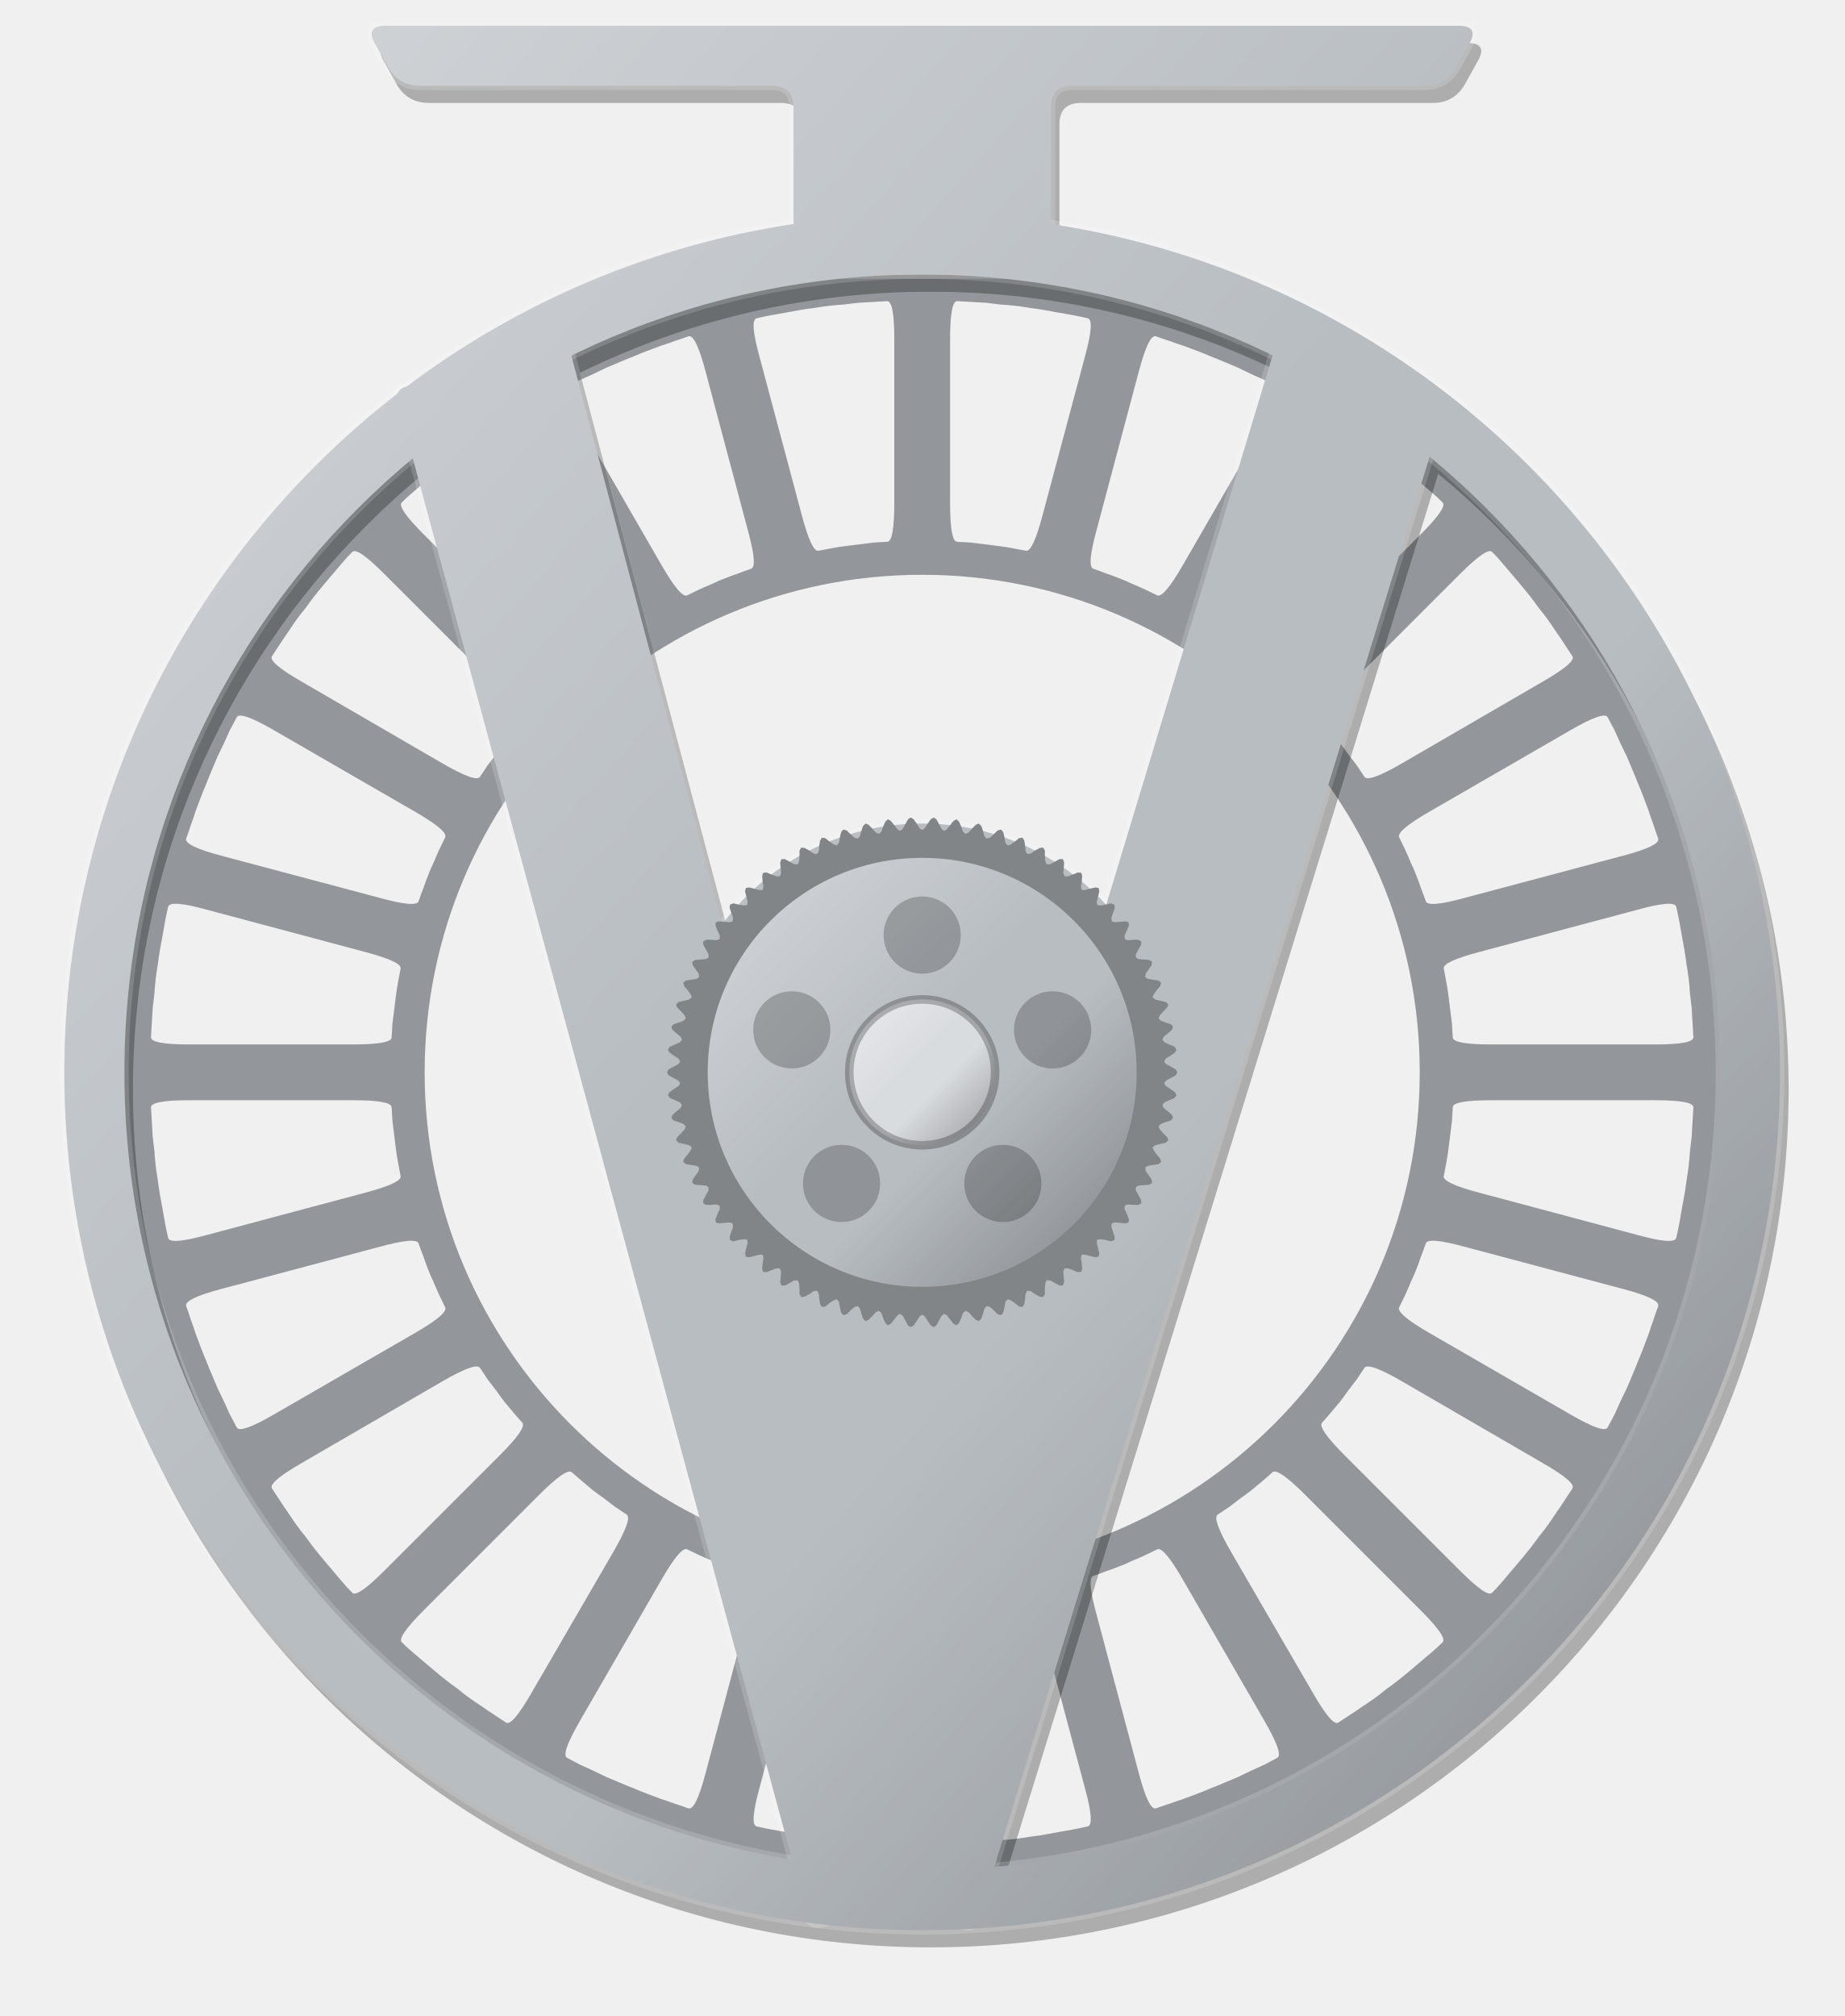
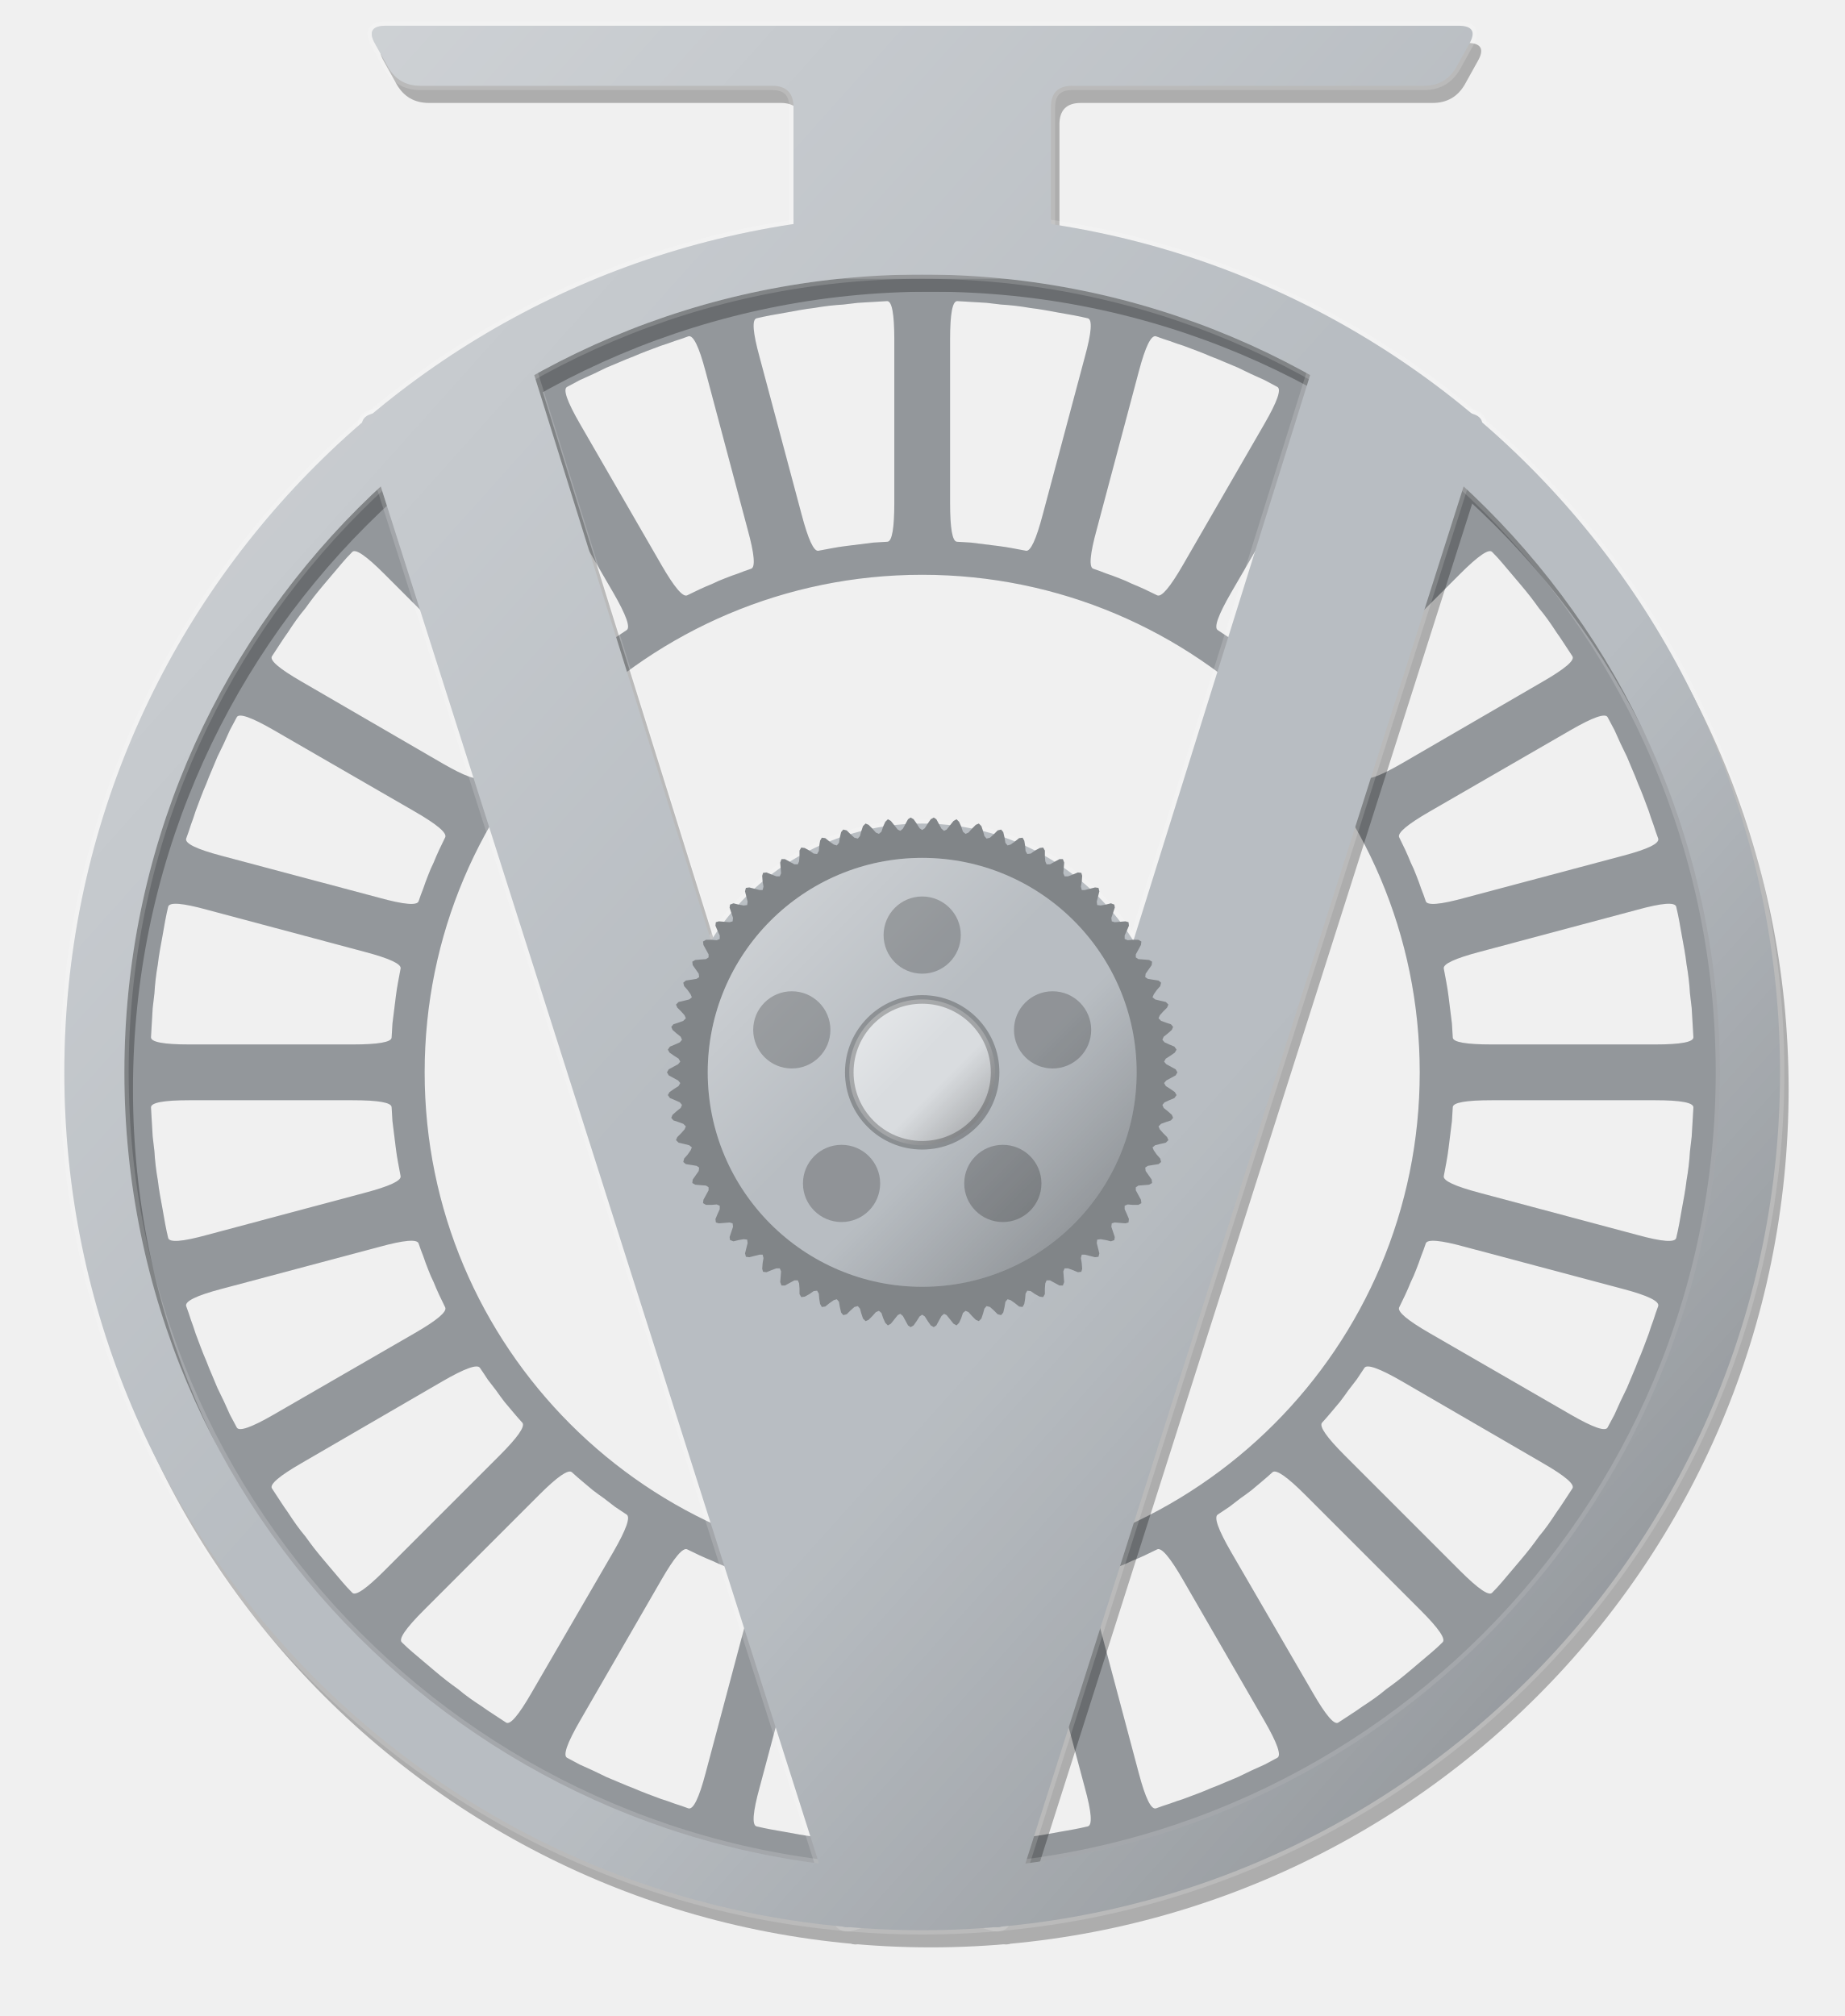
<svg xmlns="http://www.w3.org/2000/svg" viewBox="-215 -250 430 470" color="#b8bdc2">
  <defs>
    <linearGradient id="sheen" x1="0" y1="0" x2="1" y2="1">
      <stop offset="0" stop-color="#fff" stop-opacity=".4" />
      <stop offset=".45" stop-color="#fff" stop-opacity="0" />
      <stop offset=".6" stop-color="#000" stop-opacity="0" />
      <stop offset="1" stop-color="#000" stop-opacity=".3" />
    </linearGradient>
    <g id="back" fill-rule="evenodd">
      <path d="M-190 0a190 190 0 1 0 380 0a190 190 0 1 0 -380 0ZM-116 0a116 116 0 1 0 232 0a116 116 0 1 0 -232 0ZM6.5 -170.9Q6.5 -179.9 8.2 -179.8L8.2 -179.8Q9.9 -179.7 11.6 -179.6L11.6 -179.6Q13.3 -179.5 15 -179.4L15 -179.4Q16.7 -179.2 18.4 -179L18.4 -179Q20.1 -178.9 21.8 -178.7L21.8 -178.7Q23.5 -178.5 25.2 -178.2L25.2 -178.2Q26.9 -178 28.6 -177.7L28.6 -177.7Q30.2 -177.4 31.9 -177.1L31.9 -177.1Q33.6 -176.8 35.3 -176.5L35.3 -176.5Q36.9 -176.2 38.6 -175.8L38.6 -175.8Q40.3 -175.4 37.9 -166.7L28.1 -130Q25.8 -121.3 24.2 -121.6L24.2 -121.6Q22.6 -121.9 21 -122.2L21 -122.2Q19.4 -122.5 17.8 -122.7L17.8 -122.7Q16.2 -122.9 14.6 -123.1L14.6 -123.1Q13 -123.3 11.4 -123.5L11.4 -123.5Q9.7 -123.6 8.1 -123.7L8.1 -123.7Q6.5 -123.8 6.5 -132.8ZM50.5 -163.4Q52.8 -172.1 54.5 -171.6L54.5 -171.6Q56.1 -171 57.7 -170.5L57.7 -170.5Q59.3 -169.9 60.9 -169.4L60.9 -169.4Q62.5 -168.8 64.1 -168.2L64.1 -168.2Q65.7 -167.6 67.3 -166.9L67.3 -166.9Q68.9 -166.3 70.5 -165.6L70.5 -165.6Q72 -165 73.6 -164.3L73.6 -164.3Q75.1 -163.6 76.7 -162.8L76.7 -162.8Q78.2 -162.1 79.8 -161.4L79.8 -161.4Q81.3 -160.6 82.8 -159.8L82.8 -159.8Q84.3 -159 79.8 -151.2L60.8 -118.3Q56.3 -110.5 54.8 -111.2L54.8 -111.2Q53.4 -111.9 51.9 -112.6L51.9 -112.6Q50.4 -113.3 48.9 -113.9L48.9 -113.9Q47.5 -114.6 45.9 -115.2L45.9 -115.2Q44.4 -115.8 42.9 -116.3L42.9 -116.3Q41.4 -116.9 39.9 -117.4L39.9 -117.4Q38.3 -117.9 40.7 -126.6ZM91.1 -144.7Q95.6 -152.5 97 -151.6L97 -151.6Q98.4 -150.7 99.9 -149.7L99.9 -149.7Q101.3 -148.8 102.7 -147.8L102.7 -147.8Q104.1 -146.9 105.5 -145.9L105.5 -145.9Q106.9 -144.9 108.2 -143.8L108.2 -143.8Q109.6 -142.8 110.9 -141.8L110.9 -141.8Q112.3 -140.7 113.6 -139.6L113.6 -139.6Q114.9 -138.5 116.2 -137.4L116.2 -137.4Q117.5 -136.3 118.8 -135.2L118.8 -135.2Q120.1 -134.1 121.3 -132.9L121.3 -132.9Q122.6 -131.8 116.2 -125.4L89.3 -98.5Q83 -92.2 81.7 -93.2L81.7 -93.2Q80.5 -94.3 79.3 -95.3L79.3 -95.3Q78 -96.4 76.8 -97.4L76.8 -97.4Q75.5 -98.4 74.2 -99.3L74.2 -99.3Q72.9 -100.3 71.6 -101.3L71.6 -101.3Q70.2 -102.2 68.9 -103.1L68.9 -103.1Q67.5 -104 72 -111.8ZM125.4 -116.2Q131.8 -122.6 132.9 -121.3L132.9 -121.3Q134.1 -120.1 135.2 -118.8L135.2 -118.8Q136.3 -117.5 137.4 -116.2L137.4 -116.2Q138.5 -114.9 139.6 -113.6L139.6 -113.6Q140.7 -112.3 141.8 -110.9L141.8 -110.9Q142.8 -109.6 143.8 -108.2L143.8 -108.2Q144.9 -106.9 145.9 -105.5L145.9 -105.5Q146.9 -104.1 147.8 -102.7L147.8 -102.7Q148.8 -101.3 149.7 -99.9L149.7 -99.9Q150.7 -98.4 151.6 -97L151.6 -97Q152.5 -95.6 144.7 -91.1L111.8 -72Q104 -67.5 103.1 -68.9L103.1 -68.9Q102.2 -70.2 101.3 -71.6L101.3 -71.6Q100.3 -72.9 99.3 -74.2L99.3 -74.2Q98.4 -75.5 97.4 -76.8L97.4 -76.8Q96.4 -78 95.3 -79.3L95.3 -79.3Q94.3 -80.5 93.2 -81.7L93.2 -81.7Q92.2 -83 98.5 -89.3ZM151.2 -79.8Q159 -84.3 159.8 -82.8L159.8 -82.8Q160.6 -81.3 161.4 -79.8L161.4 -79.8Q162.1 -78.2 162.8 -76.7L162.8 -76.7Q163.6 -75.1 164.3 -73.6L164.3 -73.6Q165 -72 165.6 -70.5L165.6 -70.5Q166.3 -68.9 166.9 -67.3L166.9 -67.3Q167.6 -65.7 168.2 -64.1L168.2 -64.1Q168.8 -62.5 169.4 -60.9L169.4 -60.9Q169.9 -59.3 170.5 -57.7L170.5 -57.7Q171 -56.1 171.6 -54.5L171.6 -54.5Q172.1 -52.8 163.4 -50.5L126.6 -40.7Q117.9 -38.3 117.4 -39.9L117.4 -39.9Q116.9 -41.4 116.3 -42.9L116.3 -42.9Q115.8 -44.4 115.2 -45.9L115.2 -45.9Q114.6 -47.5 113.9 -48.9L113.9 -48.9Q113.3 -50.4 112.6 -51.9L112.6 -51.9Q111.9 -53.4 111.2 -54.8L111.2 -54.8Q110.5 -56.3 118.3 -60.8ZM166.7 -37.9Q175.4 -40.3 175.8 -38.6L175.8 -38.6Q176.2 -36.9 176.5 -35.3L176.5 -35.3Q176.8 -33.6 177.1 -31.9L177.1 -31.9Q177.4 -30.2 177.7 -28.6L177.7 -28.6Q178 -26.9 178.2 -25.2L178.2 -25.2Q178.5 -23.5 178.7 -21.8L178.7 -21.8Q178.9 -20.1 179 -18.4L179 -18.4Q179.2 -16.7 179.4 -15L179.4 -15Q179.5 -13.3 179.6 -11.6L179.6 -11.6Q179.7 -9.9 179.8 -8.2L179.8 -8.2Q179.9 -6.5 170.9 -6.5L132.8 -6.5Q123.8 -6.5 123.7 -8.1L123.7 -8.1Q123.6 -9.7 123.5 -11.4L123.5 -11.4Q123.3 -13 123.1 -14.6L123.1 -14.6Q122.9 -16.2 122.7 -17.8L122.7 -17.8Q122.5 -19.4 122.2 -21L122.2 -21Q121.9 -22.6 121.6 -24.2L121.6 -24.2Q121.3 -25.8 130 -28.1ZM170.9 6.5Q179.9 6.5 179.8 8.2L179.8 8.2Q179.7 9.9 179.6 11.6L179.6 11.6Q179.5 13.3 179.4 15L179.4 15Q179.2 16.7 179 18.4L179 18.4Q178.9 20.1 178.7 21.8L178.7 21.8Q178.5 23.5 178.2 25.2L178.2 25.2Q178 26.9 177.7 28.6L177.7 28.6Q177.4 30.2 177.1 31.9L177.1 31.9Q176.8 33.6 176.5 35.3L176.5 35.3Q176.2 36.9 175.8 38.6L175.8 38.6Q175.4 40.3 166.7 37.9L130 28.1Q121.3 25.8 121.6 24.2L121.6 24.2Q121.9 22.6 122.2 21L122.2 21Q122.5 19.4 122.7 17.8L122.7 17.8Q122.9 16.2 123.1 14.6L123.1 14.6Q123.3 13 123.5 11.4L123.5 11.4Q123.6 9.7 123.7 8.1L123.7 8.1Q123.8 6.5 132.8 6.5ZM163.4 50.5Q172.1 52.8 171.6 54.5L171.6 54.5Q171 56.1 170.5 57.7L170.5 57.7Q169.9 59.3 169.4 60.9L169.4 60.9Q168.8 62.5 168.2 64.1L168.2 64.1Q167.6 65.7 166.9 67.3L166.9 67.3Q166.3 68.9 165.6 70.5L165.6 70.5Q165 72 164.3 73.6L164.3 73.6Q163.6 75.1 162.8 76.7L162.8 76.7Q162.1 78.2 161.4 79.8L161.4 79.8Q160.6 81.3 159.8 82.8L159.8 82.8Q159 84.3 151.2 79.8L118.3 60.8Q110.5 56.3 111.2 54.8L111.2 54.8Q111.9 53.4 112.6 51.9L112.6 51.9Q113.3 50.4 113.9 48.9L113.9 48.9Q114.6 47.5 115.2 45.9L115.2 45.9Q115.8 44.4 116.3 42.9L116.3 42.9Q116.9 41.4 117.4 39.9L117.4 39.9Q117.9 38.3 126.6 40.7ZM144.7 91.1Q152.5 95.6 151.6 97L151.6 97Q150.7 98.4 149.7 99.9L149.7 99.9Q148.8 101.3 147.8 102.7L147.8 102.7Q146.9 104.1 145.9 105.5L145.9 105.5Q144.9 106.9 143.8 108.2L143.8 108.2Q142.8 109.6 141.8 110.9L141.8 110.9Q140.7 112.3 139.6 113.6L139.6 113.6Q138.5 114.9 137.4 116.2L137.4 116.2Q136.3 117.5 135.2 118.8L135.2 118.8Q134.1 120.1 132.9 121.3L132.9 121.3Q131.8 122.6 125.4 116.2L98.5 89.3Q92.2 83 93.2 81.7L93.2 81.7Q94.3 80.5 95.3 79.3L95.3 79.3Q96.4 78 97.4 76.8L97.4 76.8Q98.4 75.5 99.3 74.2L99.3 74.2Q100.3 72.9 101.3 71.6L101.3 71.6Q102.2 70.2 103.1 68.9L103.1 68.9Q104 67.5 111.8 72ZM116.2 125.4Q122.6 131.8 121.3 132.9L121.3 132.9Q120.1 134.1 118.8 135.2L118.8 135.2Q117.5 136.3 116.2 137.4L116.2 137.4Q114.9 138.5 113.6 139.6L113.6 139.6Q112.3 140.7 110.9 141.8L110.9 141.8Q109.6 142.8 108.2 143.8L108.2 143.8Q106.9 144.9 105.5 145.9L105.5 145.9Q104.1 146.9 102.7 147.8L102.7 147.8Q101.3 148.8 99.9 149.7L99.9 149.7Q98.4 150.7 97 151.6L97 151.6Q95.6 152.5 91.1 144.7L72 111.8Q67.5 104 68.9 103.1L68.9 103.1Q70.2 102.2 71.6 101.3L71.6 101.3Q72.9 100.3 74.2 99.3L74.2 99.3Q75.5 98.4 76.8 97.4L76.8 97.4Q78 96.4 79.3 95.3L79.3 95.3Q80.5 94.3 81.7 93.2L81.7 93.2Q83 92.2 89.3 98.5ZM79.8 151.2Q84.3 159 82.8 159.8L82.8 159.8Q81.3 160.6 79.8 161.4L79.8 161.4Q78.2 162.1 76.7 162.8L76.7 162.8Q75.1 163.6 73.6 164.3L73.6 164.3Q72 165 70.5 165.6L70.5 165.6Q68.9 166.3 67.3 166.9L67.3 166.9Q65.7 167.6 64.1 168.2L64.1 168.2Q62.5 168.8 60.9 169.4L60.9 169.4Q59.3 169.9 57.7 170.5L57.7 170.5Q56.1 171 54.5 171.6L54.5 171.6Q52.8 172.1 50.5 163.4L40.7 126.6Q38.3 117.9 39.9 117.4L39.9 117.4Q41.4 116.9 42.9 116.3L42.9 116.3Q44.4 115.8 45.9 115.2L45.9 115.2Q47.5 114.6 48.9 113.9L48.9 113.9Q50.4 113.3 51.9 112.6L51.9 112.6Q53.4 111.9 54.8 111.2L54.8 111.2Q56.3 110.5 60.8 118.3ZM37.9 166.7Q40.3 175.4 38.6 175.8L38.6 175.8Q36.9 176.2 35.3 176.5L35.3 176.5Q33.6 176.8 31.9 177.1L31.9 177.1Q30.2 177.4 28.6 177.7L28.6 177.7Q26.9 178 25.2 178.2L25.2 178.2Q23.5 178.5 21.8 178.7L21.8 178.7Q20.1 178.9 18.4 179L18.4 179Q16.7 179.2 15 179.4L15 179.4Q13.3 179.5 11.6 179.6L11.6 179.6Q9.9 179.7 8.2 179.8L8.2 179.8Q6.5 179.9 6.5 170.9L6.5 132.8Q6.5 123.8 8.1 123.7L8.1 123.7Q9.7 123.6 11.4 123.5L11.4 123.5Q13 123.3 14.6 123.1L14.6 123.1Q16.2 122.9 17.8 122.7L17.8 122.7Q19.4 122.5 21 122.2L21 122.2Q22.6 121.9 24.2 121.6L24.2 121.6Q25.8 121.3 28.1 130ZM-6.5 170.9Q-6.5 179.9 -8.2 179.8L-8.2 179.8Q-9.9 179.7 -11.6 179.6L-11.6 179.6Q-13.3 179.5 -15 179.4L-15 179.4Q-16.7 179.2 -18.4 179L-18.4 179Q-20.1 178.9 -21.8 178.7L-21.8 178.7Q-23.5 178.5 -25.2 178.2L-25.2 178.2Q-26.9 178 -28.6 177.7L-28.6 177.7Q-30.2 177.4 -31.9 177.1L-31.9 177.1Q-33.6 176.8 -35.3 176.5L-35.3 176.5Q-36.9 176.2 -38.6 175.8L-38.6 175.8Q-40.3 175.4 -37.9 166.7L-28.1 130Q-25.8 121.3 -24.2 121.6L-24.2 121.6Q-22.6 121.9 -21 122.2L-21 122.2Q-19.4 122.5 -17.8 122.7L-17.8 122.7Q-16.2 122.9 -14.6 123.1L-14.6 123.1Q-13 123.3 -11.4 123.5L-11.4 123.5Q-9.7 123.6 -8.1 123.7L-8.1 123.7Q-6.5 123.8 -6.5 132.8ZM-50.5 163.4Q-52.8 172.1 -54.5 171.6L-54.5 171.6Q-56.1 171 -57.7 170.5L-57.7 170.5Q-59.3 169.9 -60.9 169.4L-60.9 169.4Q-62.5 168.8 -64.1 168.2L-64.1 168.2Q-65.7 167.6 -67.3 166.9L-67.3 166.9Q-68.9 166.3 -70.5 165.6L-70.5 165.6Q-72 165 -73.6 164.3L-73.6 164.3Q-75.1 163.6 -76.7 162.8L-76.7 162.8Q-78.2 162.1 -79.8 161.4L-79.8 161.4Q-81.3 160.6 -82.8 159.8L-82.8 159.8Q-84.3 159 -79.8 151.2L-60.8 118.3Q-56.3 110.5 -54.8 111.2L-54.8 111.2Q-53.4 111.9 -51.9 112.6L-51.9 112.6Q-50.4 113.3 -48.9 113.9L-48.9 113.9Q-47.5 114.6 -45.9 115.2L-45.9 115.2Q-44.4 115.8 -42.9 116.3L-42.9 116.3Q-41.4 116.9 -39.9 117.4L-39.9 117.4Q-38.3 117.9 -40.7 126.6ZM-91.1 144.7Q-95.6 152.5 -97 151.6L-97 151.6Q-98.4 150.7 -99.9 149.7L-99.9 149.7Q-101.3 148.8 -102.7 147.8L-102.7 147.8Q-104.1 146.9 -105.5 145.9L-105.5 145.9Q-106.9 144.9 -108.2 143.8L-108.2 143.8Q-109.6 142.8 -110.9 141.8L-110.9 141.8Q-112.3 140.7 -113.6 139.6L-113.6 139.6Q-114.9 138.5 -116.2 137.4L-116.2 137.4Q-117.5 136.3 -118.8 135.2L-118.8 135.2Q-120.1 134.1 -121.3 132.9L-121.3 132.9Q-122.6 131.8 -116.2 125.4L-89.3 98.5Q-83 92.2 -81.7 93.2L-81.7 93.2Q-80.5 94.3 -79.3 95.3L-79.3 95.3Q-78 96.4 -76.8 97.4L-76.8 97.4Q-75.5 98.4 -74.2 99.3L-74.2 99.3Q-72.9 100.3 -71.6 101.3L-71.6 101.3Q-70.2 102.2 -68.9 103.1L-68.9 103.1Q-67.5 104 -72 111.8ZM-125.4 116.2Q-131.8 122.6 -132.9 121.3L-132.9 121.3Q-134.1 120.1 -135.2 118.8L-135.2 118.8Q-136.3 117.5 -137.4 116.2L-137.4 116.2Q-138.5 114.9 -139.6 113.6L-139.6 113.6Q-140.7 112.3 -141.8 110.9L-141.8 110.9Q-142.8 109.6 -143.8 108.2L-143.8 108.2Q-144.9 106.9 -145.9 105.5L-145.9 105.5Q-146.9 104.1 -147.8 102.7L-147.8 102.7Q-148.8 101.3 -149.7 99.9L-149.7 99.9Q-150.7 98.4 -151.6 97L-151.6 97Q-152.5 95.6 -144.7 91.1L-111.8 72Q-104 67.5 -103.1 68.9L-103.1 68.9Q-102.2 70.2 -101.3 71.6L-101.3 71.6Q-100.3 72.9 -99.3 74.2L-99.3 74.2Q-98.4 75.5 -97.4 76.8L-97.4 76.8Q-96.4 78 -95.3 79.3L-95.3 79.3Q-94.3 80.5 -93.2 81.7L-93.2 81.7Q-92.2 83 -98.5 89.3ZM-151.2 79.8Q-159 84.3 -159.8 82.8L-159.8 82.8Q-160.6 81.3 -161.4 79.8L-161.4 79.8Q-162.1 78.2 -162.8 76.7L-162.8 76.7Q-163.6 75.1 -164.3 73.6L-164.3 73.6Q-165 72 -165.6 70.5L-165.6 70.5Q-166.3 68.9 -166.9 67.3L-166.9 67.3Q-167.6 65.7 -168.2 64.1L-168.2 64.1Q-168.8 62.5 -169.4 60.9L-169.4 60.9Q-169.9 59.3 -170.5 57.7L-170.5 57.7Q-171 56.1 -171.6 54.5L-171.6 54.5Q-172.1 52.8 -163.4 50.5L-126.6 40.7Q-117.9 38.3 -117.4 39.9L-117.4 39.9Q-116.9 41.4 -116.3 42.9L-116.3 42.9Q-115.8 44.4 -115.2 45.9L-115.2 45.9Q-114.6 47.5 -113.9 48.9L-113.9 48.9Q-113.3 50.4 -112.6 51.9L-112.6 51.9Q-111.9 53.4 -111.2 54.8L-111.2 54.8Q-110.5 56.3 -118.3 60.8ZM-166.7 37.9Q-175.4 40.3 -175.8 38.6L-175.8 38.6Q-176.2 36.9 -176.5 35.3L-176.5 35.3Q-176.8 33.6 -177.1 31.9L-177.1 31.9Q-177.4 30.2 -177.7 28.6L-177.7 28.6Q-178 26.9 -178.2 25.2L-178.2 25.2Q-178.5 23.5 -178.7 21.8L-178.7 21.8Q-178.9 20.1 -179 18.4L-179 18.4Q-179.2 16.7 -179.4 15L-179.4 15Q-179.5 13.3 -179.6 11.6L-179.6 11.6Q-179.7 9.9 -179.8 8.2L-179.8 8.2Q-179.9 6.5 -170.9 6.5L-132.8 6.5Q-123.8 6.5 -123.7 8.1L-123.7 8.1Q-123.6 9.7 -123.5 11.4L-123.5 11.4Q-123.3 13 -123.1 14.6L-123.1 14.6Q-122.9 16.2 -122.7 17.8L-122.7 17.8Q-122.5 19.4 -122.2 21L-122.2 21Q-121.9 22.6 -121.6 24.2L-121.6 24.2Q-121.3 25.8 -130 28.1ZM-170.9 -6.5Q-179.9 -6.5 -179.8 -8.2L-179.8 -8.2Q-179.7 -9.9 -179.6 -11.6L-179.6 -11.6Q-179.5 -13.3 -179.4 -15L-179.4 -15Q-179.2 -16.7 -179 -18.4L-179 -18.4Q-178.9 -20.1 -178.7 -21.8L-178.7 -21.8Q-178.5 -23.5 -178.2 -25.2L-178.2 -25.2Q-178 -26.9 -177.7 -28.6L-177.7 -28.6Q-177.4 -30.2 -177.1 -31.9L-177.1 -31.9Q-176.8 -33.6 -176.5 -35.3L-176.5 -35.3Q-176.2 -36.9 -175.8 -38.6L-175.8 -38.6Q-175.4 -40.3 -166.7 -37.9L-130 -28.1Q-121.3 -25.8 -121.6 -24.2L-121.6 -24.2Q-121.9 -22.6 -122.2 -21L-122.2 -21Q-122.5 -19.4 -122.7 -17.8L-122.7 -17.8Q-122.9 -16.2 -123.1 -14.6L-123.1 -14.6Q-123.3 -13 -123.5 -11.4L-123.5 -11.4Q-123.6 -9.7 -123.7 -8.1L-123.7 -8.1Q-123.8 -6.5 -132.8 -6.5ZM-163.4 -50.5Q-172.1 -52.8 -171.6 -54.5L-171.6 -54.5Q-171 -56.1 -170.5 -57.7L-170.5 -57.7Q-169.9 -59.3 -169.4 -60.9L-169.4 -60.9Q-168.8 -62.5 -168.2 -64.1L-168.2 -64.1Q-167.6 -65.7 -166.9 -67.3L-166.9 -67.3Q-166.3 -68.9 -165.6 -70.5L-165.6 -70.5Q-165 -72 -164.3 -73.6L-164.3 -73.6Q-163.6 -75.1 -162.8 -76.7L-162.8 -76.7Q-162.1 -78.2 -161.4 -79.8L-161.4 -79.8Q-160.6 -81.3 -159.8 -82.8L-159.8 -82.8Q-159 -84.3 -151.2 -79.8L-118.3 -60.8Q-110.5 -56.3 -111.2 -54.8L-111.2 -54.8Q-111.9 -53.4 -112.6 -51.9L-112.6 -51.9Q-113.3 -50.4 -113.9 -48.9L-113.9 -48.9Q-114.6 -47.5 -115.2 -45.9L-115.2 -45.9Q-115.8 -44.4 -116.3 -42.9L-116.3 -42.9Q-116.9 -41.4 -117.4 -39.9L-117.4 -39.9Q-117.9 -38.3 -126.6 -40.7ZM-144.7 -91.1Q-152.5 -95.6 -151.6 -97L-151.6 -97Q-150.7 -98.4 -149.7 -99.9L-149.7 -99.9Q-148.8 -101.3 -147.8 -102.7L-147.8 -102.7Q-146.9 -104.1 -145.9 -105.5L-145.9 -105.5Q-144.9 -106.9 -143.8 -108.2L-143.8 -108.2Q-142.8 -109.6 -141.8 -110.9L-141.8 -110.9Q-140.7 -112.3 -139.6 -113.6L-139.6 -113.6Q-138.5 -114.9 -137.4 -116.2L-137.4 -116.2Q-136.3 -117.5 -135.2 -118.8L-135.2 -118.8Q-134.1 -120.1 -132.9 -121.3L-132.9 -121.3Q-131.8 -122.6 -125.4 -116.2L-98.5 -89.3Q-92.2 -83 -93.2 -81.7L-93.2 -81.7Q-94.3 -80.5 -95.3 -79.3L-95.3 -79.3Q-96.4 -78 -97.4 -76.8L-97.4 -76.8Q-98.4 -75.5 -99.3 -74.2L-99.3 -74.2Q-100.3 -72.9 -101.3 -71.6L-101.3 -71.6Q-102.2 -70.2 -103.1 -68.9L-103.1 -68.9Q-104 -67.5 -111.8 -72ZM-116.2 -125.4Q-122.6 -131.8 -121.3 -132.9L-121.3 -132.9Q-120.1 -134.1 -118.8 -135.2L-118.8 -135.2Q-117.5 -136.3 -116.2 -137.4L-116.2 -137.4Q-114.9 -138.5 -113.6 -139.6L-113.6 -139.6Q-112.3 -140.7 -110.9 -141.8L-110.9 -141.8Q-109.6 -142.8 -108.2 -143.8L-108.2 -143.8Q-106.9 -144.9 -105.5 -145.9L-105.5 -145.9Q-104.1 -146.9 -102.7 -147.8L-102.7 -147.8Q-101.3 -148.8 -99.9 -149.7L-99.9 -149.7Q-98.4 -150.7 -97 -151.6L-97 -151.6Q-95.6 -152.5 -91.1 -144.7L-72 -111.8Q-67.5 -104 -68.9 -103.1L-68.9 -103.1Q-70.2 -102.2 -71.6 -101.3L-71.6 -101.3Q-72.9 -100.3 -74.2 -99.3L-74.2 -99.3Q-75.5 -98.4 -76.8 -97.4L-76.8 -97.4Q-78 -96.4 -79.3 -95.3L-79.3 -95.3Q-80.5 -94.3 -81.7 -93.2L-81.7 -93.2Q-83 -92.2 -89.3 -98.5ZM-79.8 -151.2Q-84.3 -159 -82.8 -159.8L-82.8 -159.8Q-81.3 -160.6 -79.8 -161.4L-79.8 -161.4Q-78.2 -162.1 -76.7 -162.8L-76.7 -162.8Q-75.1 -163.6 -73.6 -164.3L-73.6 -164.3Q-72 -165 -70.5 -165.6L-70.5 -165.6Q-68.9 -166.3 -67.3 -166.9L-67.3 -166.9Q-65.7 -167.6 -64.1 -168.2L-64.1 -168.2Q-62.5 -168.8 -60.9 -169.4L-60.9 -169.4Q-59.3 -169.9 -57.7 -170.5L-57.7 -170.5Q-56.1 -171 -54.5 -171.6L-54.5 -171.6Q-52.8 -172.1 -50.5 -163.4L-40.7 -126.6Q-38.3 -117.9 -39.9 -117.4L-39.9 -117.4Q-41.4 -116.9 -42.9 -116.3L-42.9 -116.3Q-44.4 -115.8 -45.9 -115.2L-45.9 -115.2Q-47.5 -114.6 -48.9 -113.9L-48.9 -113.9Q-50.4 -113.3 -51.9 -112.6L-51.9 -112.6Q-53.4 -111.9 -54.8 -111.2L-54.8 -111.2Q-56.3 -110.5 -60.8 -118.3ZM-37.9 -166.7Q-40.3 -175.4 -38.6 -175.8L-38.6 -175.8Q-36.9 -176.2 -35.3 -176.5L-35.3 -176.5Q-33.6 -176.8 -31.9 -177.1L-31.9 -177.1Q-30.2 -177.4 -28.6 -177.7L-28.6 -177.7Q-26.9 -178 -25.2 -178.2L-25.2 -178.2Q-23.5 -178.5 -21.8 -178.7L-21.8 -178.7Q-20.1 -178.9 -18.4 -179L-18.4 -179Q-16.7 -179.2 -15 -179.4L-15 -179.4Q-13.3 -179.5 -11.6 -179.6L-11.6 -179.6Q-9.9 -179.7 -8.2 -179.8L-8.2 -179.8Q-6.5 -179.9 -6.5 -170.9L-6.5 -132.8Q-6.5 -123.8 -8.1 -123.7L-8.1 -123.7Q-9.7 -123.6 -11.4 -123.5L-11.4 -123.5Q-13 -123.3 -14.6 -123.1L-14.6 -123.1Q-16.2 -122.9 -17.8 -122.7L-17.8 -122.7Q-19.4 -122.5 -21 -122.2L-21 -122.2Q-22.6 -121.9 -24.2 -121.6L-24.2 -121.6Q-25.8 -121.3 -28.1 -130Z" />
    </g>
    <g id="body" fill-rule="evenodd">
      <path d="M-200 0a200 200 0 1 0 400 0a200 200 0 1 0 -400 0ZM-186 0a186 186 0 1 0 372 0a186 186 0 1 0 -372 0Z" />
      <path d="M-127.5 -239.7Q-130 -244 -125 -244L125 -244Q130 -244 127.5 -239.7L124.5 -234.3Q122 -230 117 -230L35 -230Q30 -230 30 -225L30 -191Q30 -186 25 -186L-25 -186Q-30 -186 -30 -191L-30 -225Q-30 -230 -35 -230L-117 -230Q-122 -230 -124.5 -234.3Z" />
-       <path d="M-120.2 -159.9Q-123.1 -159.1 -122.3 -156.2L-26.9 196.2Q-26.1 199.1 -23.2 198.3L9.7 189.5Q12.5 188.7 11.8 185.8L-81.8 -167.1Q-82.5 -170 -85.4 -169.2Z" />
-       <path d="M85.6 -169.8Q82.7 -170.7 81.9 -167.8L-25 185.2Q-25.9 188 -23 188.9L9.5 198.9Q12.4 199.7 13.2 196.9L122 -155.5Q122.9 -158.4 120 -159.3Z" />
-       <path d="M-60.3 -2.2Q-62 -10 -54 -10L44 -10Q52 -10 50.4 -2.2L13.6 178.2Q12 186 4 186L-12 186Q-20 186 -21.7 178.2Z" />
+       <path d="M-128.4 -153.5Q-131.3 -152.6 -130.4 -149.7L-20 197.2Q-19.1 200 -16.2 199.1L16.2 188.9Q19.1 188 18.2 185.1L-90.4 -162.4Q-91.2 -165.2 -94.1 -164.3Z" />
+       <path d="M94.1 -164.3Q91.2 -165.2 90.4 -162.4L-18.2 185.1Q-19.1 188 -16.2 188.9L16.2 199.1Q19.1 200 20 197.2L130.4 -149.7Q131.3 -152.6 128.4 -153.5Z" />
+       <path d="M-56.3 -2.2Q-58 -10 -50 -10L50 -10Q58 -10 56.3 -2.2L17.7 178.2Q16 186 8 186L-8 186Q-16 186 -17.7 178.2Z" />
      <path d="M-58 0a58 58 0 1 0 116 0a58 58 0 1 0 -116 0Z" />
    </g>
    <mask id="body-mask">
      <use href="#body" fill="#fff" />
    </mask>
  </defs>
  <use href="#back" fill="currentColor" />
  <use href="#back" fill="#000" opacity=".2" />
  <use href="#body" fill="#000" opacity=".28" transform="translate(2 4)" />
  <use href="#body" fill="none" stroke="#fff" stroke-opacity=".16" stroke-width="2" />
  <use href="#body" fill="currentColor" />
  <rect x="-215" y="-250" width="430" height="470" fill="url(#sheen)" mask="url(#body-mask)" />
  <path d="M59.5 0L59.1 0.7L58 1.3L56.9 1.9L56.4 2.5L56.8 3.2L57.9 3.9L58.9 4.6L59.3 5.3L58.8 6L57.6 6.5L56.5 7L56 7.6L56.3 8.3L57.3 9.1L58.2 9.9L58.5 10.6L58 11.2L56.8 11.6L55.7 12L55.1 12.6L55.4 13.3L56.2 14.2L57.1 15.1L57.4 15.8L56.8 16.4L55.5 16.7L54.3 17L53.7 17.5L54 18.2L54.7 19.2L55.5 20.1L55.7 20.9L55.1 21.4L53.8 21.6L52.6 21.8L52 22.2L52.1 23L52.8 24L53.5 25L53.6 25.8L52.9 26.2L51.7 26.3L50.4 26.4L49.8 26.8L49.8 27.5L50.4 28.6L51 29.7L51.1 30.5L50.4 30.9L49.1 30.9L47.9 30.8L47.2 31.1L47.2 31.9L47.7 33L48.2 34.2L48.1 35L47.4 35.2L46.1 35.1L44.9 35L44.2 35.2L44.1 36L44.5 37.2L44.9 38.4L44.8 39.1L44 39.4L42.8 39.1L41.6 38.9L40.8 39L40.7 39.8L41 41L41.3 42.2L41.1 43L40.3 43.1L39.1 42.8L37.9 42.5L37.2 42.5L37 43.3L37.2 44.5L37.3 45.8L37.1 46.5L36.3 46.6L35.1 46.1L34 45.7L33.2 45.7L32.9 46.4L33 47.7L33.1 48.9L32.8 49.7L32 49.7L30.9 49.1L29.8 48.5L29 48.5L28.7 49.2L28.6 50.4L28.6 51.7L28.2 52.4L27.4 52.3L26.3 51.7L25.3 51L24.5 50.9L24.1 51.6L24 52.8L23.8 54L23.4 54.7L22.6 54.6L21.6 53.8L20.6 53.1L19.9 52.9L19.4 53.5L19.2 54.7L18.9 56L18.4 56.6L17.6 56.4L16.7 55.5L15.8 54.7L15 54.5L14.5 55.1L14.2 56.2L13.8 57.4L13.2 58L12.5 57.7L11.6 56.8L10.8 55.9L10.1 55.6L9.5 56.1L9.1 57.3L8.6 58.4L8 59L7.3 58.6L6.5 57.6L5.7 56.6L5.1 56.3L4.5 56.8L3.9 57.9L3.3 59L2.7 59.4L2 59L1.3 58L0.6 56.9L0 56.5L-0.6 56.9L-1.3 58L-2 59L-2.7 59.4L-3.3 59L-3.9 57.9L-4.5 56.8L-5.1 56.3L-5.7 56.6L-6.5 57.6L-7.3 58.6L-8 59L-8.6 58.4L-9.1 57.3L-9.5 56.1L-10.1 55.6L-10.8 55.9L-11.6 56.8L-12.5 57.7L-13.2 58L-13.8 57.4L-14.2 56.2L-14.5 55.1L-15 54.5L-15.8 54.7L-16.7 55.5L-17.6 56.4L-18.4 56.6L-18.9 56L-19.2 54.7L-19.4 53.5L-19.9 52.9L-20.6 53.1L-21.6 53.8L-22.6 54.6L-23.4 54.7L-23.8 54L-24 52.8L-24.1 51.6L-24.5 50.9L-25.3 51L-26.3 51.7L-27.4 52.3L-28.2 52.4L-28.6 51.7L-28.6 50.4L-28.7 49.2L-29 48.5L-29.8 48.5L-30.9 49.1L-32 49.7L-32.8 49.7L-33.1 48.9L-33 47.7L-32.9 46.4L-33.2 45.7L-34 45.7L-35.1 46.1L-36.3 46.6L-37.1 46.5L-37.3 45.8L-37.2 44.5L-37 43.3L-37.2 42.5L-37.9 42.5L-39.1 42.8L-40.3 43.1L-41.1 43L-41.3 42.2L-41 41L-40.7 39.8L-40.8 39L-41.6 38.9L-42.8 39.1L-44 39.4L-44.8 39.1L-44.9 38.4L-44.5 37.2L-44.1 36L-44.2 35.2L-44.9 35L-46.1 35.1L-47.4 35.2L-48.1 35L-48.2 34.2L-47.7 33L-47.2 31.9L-47.2 31.1L-47.9 30.8L-49.1 30.9L-50.4 30.9L-51.1 30.5L-51 29.7L-50.4 28.6L-49.8 27.5L-49.8 26.8L-50.4 26.4L-51.7 26.3L-52.9 26.2L-53.6 25.8L-53.5 25L-52.8 24L-52.1 23L-52 22.2L-52.6 21.8L-53.8 21.6L-55.1 21.4L-55.7 20.9L-55.5 20.1L-54.7 19.2L-54 18.2L-53.7 17.5L-54.3 17L-55.5 16.7L-56.8 16.4L-57.4 15.8L-57.1 15.1L-56.2 14.2L-55.4 13.3L-55.1 12.6L-55.7 12L-56.8 11.6L-58 11.2L-58.5 10.6L-58.2 9.9L-57.3 9.1L-56.3 8.3L-56 7.6L-56.5 7L-57.6 6.5L-58.8 6L-59.3 5.3L-58.9 4.6L-57.9 3.9L-56.8 3.2L-56.4 2.5L-56.9 1.9L-58 1.3L-59.1 0.7L-59.5 0L-59.1 -0.7L-58 -1.3L-56.9 -1.9L-56.4 -2.5L-56.8 -3.2L-57.9 -3.9L-58.9 -4.6L-59.3 -5.3L-58.8 -6L-57.6 -6.5L-56.5 -7L-56 -7.6L-56.3 -8.3L-57.3 -9.1L-58.2 -9.9L-58.5 -10.6L-58 -11.2L-56.8 -11.6L-55.7 -12L-55.1 -12.6L-55.4 -13.3L-56.2 -14.2L-57.1 -15.1L-57.4 -15.8L-56.8 -16.4L-55.5 -16.7L-54.3 -17L-53.7 -17.5L-54 -18.2L-54.7 -19.2L-55.5 -20.1L-55.7 -20.9L-55.1 -21.4L-53.8 -21.6L-52.6 -21.8L-52 -22.2L-52.1 -23L-52.8 -24L-53.5 -25L-53.6 -25.8L-52.9 -26.2L-51.7 -26.3L-50.4 -26.4L-49.8 -26.8L-49.8 -27.5L-50.4 -28.6L-51 -29.7L-51.1 -30.5L-50.4 -30.9L-49.1 -30.9L-47.9 -30.8L-47.2 -31.1L-47.2 -31.9L-47.7 -33L-48.2 -34.2L-48.1 -35L-47.4 -35.2L-46.1 -35.1L-44.9 -35L-44.2 -35.2L-44.1 -36L-44.5 -37.2L-44.9 -38.4L-44.8 -39.1L-44 -39.4L-42.8 -39.1L-41.6 -38.9L-40.8 -39L-40.7 -39.8L-41 -41L-41.3 -42.2L-41.1 -43L-40.3 -43.1L-39.1 -42.8L-37.9 -42.5L-37.2 -42.5L-37 -43.3L-37.2 -44.5L-37.3 -45.8L-37.1 -46.5L-36.3 -46.6L-35.1 -46.1L-34 -45.7L-33.2 -45.7L-32.9 -46.4L-33 -47.7L-33.1 -48.9L-32.8 -49.7L-32 -49.7L-30.9 -49.1L-29.8 -48.5L-29 -48.5L-28.7 -49.2L-28.6 -50.4L-28.6 -51.7L-28.2 -52.4L-27.4 -52.3L-26.3 -51.7L-25.3 -51L-24.5 -50.9L-24.1 -51.6L-24 -52.8L-23.8 -54L-23.4 -54.7L-22.6 -54.6L-21.6 -53.8L-20.6 -53.1L-19.9 -52.9L-19.4 -53.5L-19.2 -54.7L-18.9 -56L-18.4 -56.6L-17.6 -56.4L-16.7 -55.5L-15.8 -54.7L-15 -54.5L-14.5 -55.1L-14.2 -56.2L-13.8 -57.4L-13.2 -58L-12.5 -57.7L-11.6 -56.8L-10.8 -55.9L-10.1 -55.6L-9.5 -56.1L-9.1 -57.3L-8.6 -58.4L-8 -59L-7.3 -58.6L-6.5 -57.6L-5.7 -56.6L-5.1 -56.3L-4.5 -56.8L-3.9 -57.9L-3.3 -59L-2.7 -59.4L-2 -59L-1.3 -58L-0.6 -56.9L0 -56.5L0.6 -56.9L1.3 -58L2 -59L2.7 -59.4L3.3 -59L3.9 -57.9L4.5 -56.8L5.1 -56.3L5.7 -56.6L6.5 -57.6L7.3 -58.6L8 -59L8.6 -58.4L9.1 -57.3L9.5 -56.1L10.1 -55.6L10.8 -55.9L11.6 -56.8L12.5 -57.7L13.2 -58L13.8 -57.4L14.2 -56.2L14.5 -55.1L15 -54.5L15.8 -54.7L16.7 -55.5L17.6 -56.4L18.4 -56.6L18.9 -56L19.2 -54.7L19.4 -53.5L19.9 -52.9L20.6 -53.1L21.6 -53.8L22.6 -54.6L23.4 -54.7L23.8 -54L24 -52.8L24.1 -51.6L24.5 -50.9L25.3 -51L26.3 -51.7L27.4 -52.3L28.2 -52.4L28.6 -51.7L28.6 -50.4L28.7 -49.2L29 -48.5L29.8 -48.5L30.9 -49.1L32 -49.7L32.8 -49.7L33.1 -48.9L33 -47.7L32.9 -46.4L33.2 -45.7L34 -45.7L35.1 -46.1L36.3 -46.6L37.1 -46.5L37.3 -45.8L37.2 -44.5L37 -43.3L37.2 -42.5L37.9 -42.5L39.1 -42.8L40.3 -43.1L41.1 -43L41.3 -42.2L41 -41L40.7 -39.8L40.8 -39L41.6 -38.9L42.8 -39.1L44 -39.4L44.8 -39.1L44.9 -38.4L44.5 -37.2L44.1 -36L44.2 -35.2L44.9 -35L46.1 -35.1L47.4 -35.2L48.1 -35L48.2 -34.2L47.7 -33L47.2 -31.9L47.2 -31.1L47.9 -30.8L49.1 -30.9L50.4 -30.9L51.1 -30.5L51 -29.7L50.4 -28.6L49.8 -27.5L49.8 -26.8L50.4 -26.4L51.7 -26.3L52.9 -26.2L53.6 -25.8L53.5 -25L52.8 -24L52.1 -23L52 -22.2L52.6 -21.8L53.8 -21.6L55.1 -21.4L55.7 -20.9L55.5 -20.1L54.7 -19.2L54 -18.2L53.7 -17.5L54.3 -17L55.5 -16.7L56.8 -16.4L57.4 -15.8L57.1 -15.1L56.2 -14.2L55.4 -13.3L55.1 -12.6L55.7 -12L56.8 -11.6L58 -11.2L58.5 -10.6L58.2 -9.9L57.3 -9.1L56.3 -8.3L56 -7.6L56.5 -7L57.6 -6.5L58.8 -6L59.3 -5.3L58.9 -4.6L57.9 -3.9L56.8 -3.2L56.4 -2.5L56.9 -1.9L58 -1.3L59.1 -0.7Z" fill="currentColor" />
  <path d="M59.5 0L59.1 0.7L58 1.3L56.9 1.9L56.4 2.5L56.8 3.2L57.9 3.9L58.9 4.6L59.3 5.3L58.8 6L57.6 6.5L56.5 7L56 7.6L56.3 8.3L57.3 9.1L58.2 9.9L58.5 10.6L58 11.2L56.8 11.6L55.7 12L55.1 12.6L55.4 13.3L56.2 14.2L57.1 15.1L57.4 15.8L56.8 16.4L55.5 16.7L54.3 17L53.7 17.5L54 18.2L54.7 19.2L55.5 20.1L55.7 20.9L55.1 21.4L53.8 21.6L52.6 21.8L52 22.2L52.1 23L52.8 24L53.5 25L53.6 25.8L52.9 26.2L51.7 26.3L50.4 26.4L49.8 26.8L49.8 27.5L50.4 28.6L51 29.7L51.1 30.5L50.4 30.9L49.1 30.9L47.9 30.8L47.2 31.1L47.2 31.9L47.7 33L48.2 34.2L48.1 35L47.4 35.2L46.1 35.1L44.9 35L44.2 35.2L44.1 36L44.5 37.2L44.9 38.4L44.8 39.1L44 39.4L42.8 39.1L41.6 38.9L40.8 39L40.7 39.8L41 41L41.3 42.2L41.1 43L40.3 43.1L39.1 42.8L37.9 42.5L37.2 42.5L37 43.3L37.2 44.5L37.3 45.8L37.1 46.5L36.3 46.6L35.1 46.1L34 45.7L33.2 45.7L32.9 46.4L33 47.7L33.1 48.9L32.8 49.7L32 49.7L30.9 49.1L29.8 48.5L29 48.5L28.7 49.2L28.6 50.4L28.6 51.7L28.2 52.4L27.4 52.3L26.3 51.7L25.3 51L24.5 50.9L24.1 51.6L24 52.8L23.8 54L23.4 54.7L22.6 54.6L21.6 53.8L20.6 53.1L19.9 52.9L19.4 53.5L19.2 54.7L18.9 56L18.4 56.6L17.6 56.4L16.7 55.5L15.8 54.7L15 54.5L14.5 55.1L14.2 56.2L13.8 57.4L13.2 58L12.5 57.7L11.6 56.8L10.8 55.9L10.1 55.6L9.5 56.1L9.1 57.3L8.6 58.4L8 59L7.3 58.6L6.5 57.6L5.7 56.6L5.1 56.3L4.5 56.8L3.9 57.9L3.3 59L2.7 59.4L2 59L1.3 58L0.6 56.9L0 56.5L-0.6 56.9L-1.3 58L-2 59L-2.7 59.4L-3.3 59L-3.9 57.9L-4.5 56.8L-5.1 56.3L-5.7 56.6L-6.5 57.6L-7.3 58.6L-8 59L-8.6 58.4L-9.1 57.3L-9.5 56.1L-10.1 55.6L-10.8 55.9L-11.6 56.8L-12.5 57.7L-13.2 58L-13.8 57.4L-14.2 56.2L-14.5 55.1L-15 54.5L-15.8 54.7L-16.7 55.5L-17.6 56.4L-18.4 56.6L-18.9 56L-19.2 54.7L-19.4 53.5L-19.9 52.9L-20.6 53.1L-21.6 53.8L-22.6 54.6L-23.4 54.7L-23.8 54L-24 52.8L-24.1 51.6L-24.5 50.9L-25.3 51L-26.3 51.7L-27.4 52.3L-28.2 52.4L-28.6 51.7L-28.6 50.4L-28.7 49.2L-29 48.5L-29.8 48.5L-30.9 49.1L-32 49.7L-32.8 49.7L-33.1 48.9L-33 47.7L-32.9 46.4L-33.2 45.7L-34 45.7L-35.1 46.1L-36.3 46.6L-37.1 46.5L-37.3 45.8L-37.2 44.5L-37 43.3L-37.2 42.5L-37.9 42.5L-39.1 42.8L-40.3 43.1L-41.1 43L-41.3 42.2L-41 41L-40.7 39.8L-40.8 39L-41.6 38.9L-42.8 39.1L-44 39.4L-44.8 39.1L-44.9 38.4L-44.5 37.2L-44.1 36L-44.2 35.2L-44.9 35L-46.1 35.1L-47.4 35.2L-48.1 35L-48.2 34.2L-47.7 33L-47.2 31.9L-47.2 31.1L-47.9 30.8L-49.1 30.9L-50.4 30.9L-51.1 30.5L-51 29.7L-50.4 28.6L-49.8 27.5L-49.8 26.8L-50.4 26.4L-51.7 26.3L-52.9 26.2L-53.6 25.8L-53.5 25L-52.8 24L-52.1 23L-52 22.2L-52.6 21.8L-53.8 21.6L-55.1 21.4L-55.7 20.9L-55.5 20.1L-54.7 19.2L-54 18.2L-53.7 17.5L-54.3 17L-55.5 16.7L-56.8 16.4L-57.4 15.8L-57.1 15.1L-56.2 14.2L-55.4 13.3L-55.1 12.6L-55.7 12L-56.8 11.6L-58 11.2L-58.5 10.6L-58.2 9.9L-57.3 9.1L-56.3 8.3L-56 7.6L-56.5 7L-57.6 6.5L-58.8 6L-59.3 5.3L-58.9 4.6L-57.9 3.9L-56.8 3.2L-56.4 2.5L-56.9 1.9L-58 1.3L-59.1 0.7L-59.5 0L-59.1 -0.7L-58 -1.3L-56.9 -1.9L-56.4 -2.5L-56.8 -3.2L-57.9 -3.9L-58.9 -4.6L-59.3 -5.3L-58.8 -6L-57.6 -6.5L-56.5 -7L-56 -7.6L-56.3 -8.3L-57.3 -9.1L-58.2 -9.9L-58.5 -10.6L-58 -11.2L-56.8 -11.6L-55.7 -12L-55.1 -12.6L-55.4 -13.3L-56.2 -14.2L-57.1 -15.1L-57.4 -15.8L-56.8 -16.4L-55.5 -16.7L-54.3 -17L-53.7 -17.5L-54 -18.2L-54.7 -19.2L-55.5 -20.1L-55.7 -20.9L-55.1 -21.4L-53.8 -21.6L-52.6 -21.8L-52 -22.2L-52.1 -23L-52.8 -24L-53.5 -25L-53.6 -25.8L-52.9 -26.2L-51.7 -26.3L-50.4 -26.4L-49.8 -26.8L-49.8 -27.5L-50.4 -28.6L-51 -29.7L-51.1 -30.5L-50.4 -30.9L-49.1 -30.9L-47.9 -30.8L-47.2 -31.1L-47.2 -31.9L-47.7 -33L-48.2 -34.2L-48.1 -35L-47.4 -35.2L-46.1 -35.1L-44.9 -35L-44.2 -35.2L-44.1 -36L-44.5 -37.2L-44.9 -38.4L-44.8 -39.1L-44 -39.4L-42.8 -39.1L-41.6 -38.9L-40.8 -39L-40.7 -39.8L-41 -41L-41.3 -42.2L-41.1 -43L-40.3 -43.1L-39.1 -42.8L-37.9 -42.5L-37.2 -42.5L-37 -43.3L-37.2 -44.5L-37.3 -45.8L-37.1 -46.5L-36.3 -46.6L-35.1 -46.1L-34 -45.7L-33.2 -45.7L-32.9 -46.4L-33 -47.7L-33.1 -48.9L-32.8 -49.7L-32 -49.7L-30.9 -49.1L-29.8 -48.5L-29 -48.5L-28.7 -49.2L-28.6 -50.4L-28.6 -51.7L-28.2 -52.4L-27.4 -52.3L-26.3 -51.7L-25.3 -51L-24.5 -50.9L-24.1 -51.6L-24 -52.8L-23.8 -54L-23.4 -54.7L-22.6 -54.6L-21.6 -53.8L-20.6 -53.1L-19.9 -52.9L-19.4 -53.5L-19.2 -54.7L-18.9 -56L-18.4 -56.6L-17.6 -56.4L-16.7 -55.5L-15.8 -54.7L-15 -54.5L-14.5 -55.1L-14.2 -56.2L-13.8 -57.4L-13.2 -58L-12.5 -57.7L-11.6 -56.8L-10.8 -55.9L-10.1 -55.6L-9.5 -56.1L-9.1 -57.3L-8.6 -58.4L-8 -59L-7.3 -58.6L-6.5 -57.6L-5.7 -56.6L-5.1 -56.3L-4.5 -56.8L-3.9 -57.9L-3.3 -59L-2.7 -59.4L-2 -59L-1.3 -58L-0.6 -56.9L0 -56.5L0.6 -56.9L1.3 -58L2 -59L2.7 -59.4L3.3 -59L3.9 -57.9L4.5 -56.8L5.1 -56.3L5.7 -56.6L6.5 -57.6L7.3 -58.6L8 -59L8.6 -58.4L9.1 -57.3L9.5 -56.1L10.1 -55.6L10.8 -55.9L11.6 -56.8L12.5 -57.7L13.2 -58L13.8 -57.4L14.2 -56.2L14.5 -55.1L15 -54.5L15.8 -54.7L16.7 -55.5L17.6 -56.4L18.4 -56.6L18.9 -56L19.2 -54.7L19.4 -53.5L19.9 -52.9L20.6 -53.1L21.6 -53.8L22.6 -54.6L23.4 -54.7L23.8 -54L24 -52.8L24.1 -51.6L24.5 -50.9L25.3 -51L26.3 -51.7L27.4 -52.3L28.2 -52.4L28.6 -51.7L28.6 -50.4L28.7 -49.2L29 -48.5L29.8 -48.5L30.9 -49.1L32 -49.7L32.8 -49.7L33.1 -48.9L33 -47.7L32.9 -46.4L33.2 -45.7L34 -45.7L35.1 -46.1L36.3 -46.6L37.1 -46.5L37.3 -45.8L37.2 -44.5L37 -43.3L37.2 -42.5L37.9 -42.5L39.1 -42.8L40.3 -43.1L41.1 -43L41.3 -42.2L41 -41L40.7 -39.8L40.8 -39L41.6 -38.9L42.8 -39.1L44 -39.4L44.8 -39.1L44.9 -38.4L44.5 -37.2L44.1 -36L44.2 -35.2L44.9 -35L46.1 -35.1L47.4 -35.2L48.1 -35L48.2 -34.2L47.7 -33L47.2 -31.9L47.2 -31.1L47.9 -30.8L49.1 -30.9L50.4 -30.9L51.1 -30.5L51 -29.7L50.4 -28.6L49.8 -27.5L49.8 -26.8L50.4 -26.4L51.7 -26.3L52.9 -26.2L53.6 -25.8L53.5 -25L52.8 -24L52.1 -23L52 -22.2L52.6 -21.8L53.8 -21.6L55.1 -21.4L55.7 -20.9L55.5 -20.1L54.7 -19.2L54 -18.2L53.7 -17.5L54.3 -17L55.5 -16.7L56.8 -16.4L57.4 -15.8L57.1 -15.1L56.2 -14.2L55.4 -13.3L55.1 -12.6L55.7 -12L56.8 -11.6L58 -11.2L58.5 -10.6L58.2 -9.9L57.3 -9.1L56.3 -8.3L56 -7.6L56.5 -7L57.6 -6.5L58.8 -6L59.3 -5.3L58.9 -4.6L57.9 -3.9L56.8 -3.2L56.4 -2.5L56.9 -1.9L58 -1.3L59.1 -0.7Z" fill="#000" fill-opacity=".3" />
  <circle r="50" fill="currentColor" />
  <circle r="50" fill="url(#sheen)" />
  <circle cx="0" cy="-32" r="9" fill="#000" fill-opacity=".22" />
  <circle cx="30.4" cy="-9.9" r="9" fill="#000" fill-opacity=".22" />
  <circle cx="18.8" cy="25.9" r="9" fill="#000" fill-opacity=".22" />
  <circle cx="-18.8" cy="25.9" r="9" fill="#000" fill-opacity=".22" />
  <circle cx="-30.4" cy="-9.9" r="9" fill="#000" fill-opacity=".22" />
  <circle r="17" fill="#d9dcdf" />
  <circle r="17" fill="url(#sheen)" />
  <circle r="17" fill="none" stroke="#000" stroke-opacity=".25" stroke-width="2" />
</svg>
